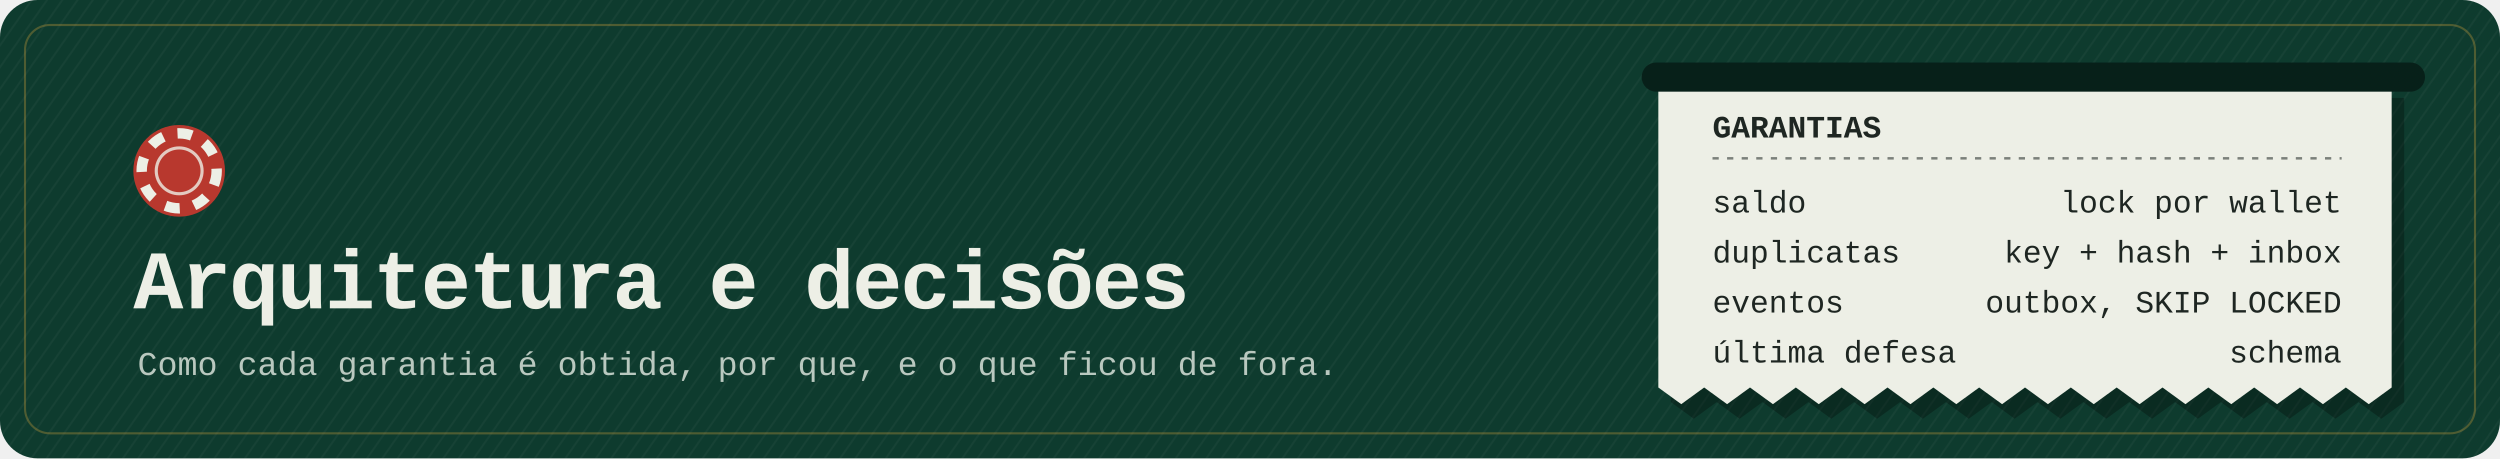
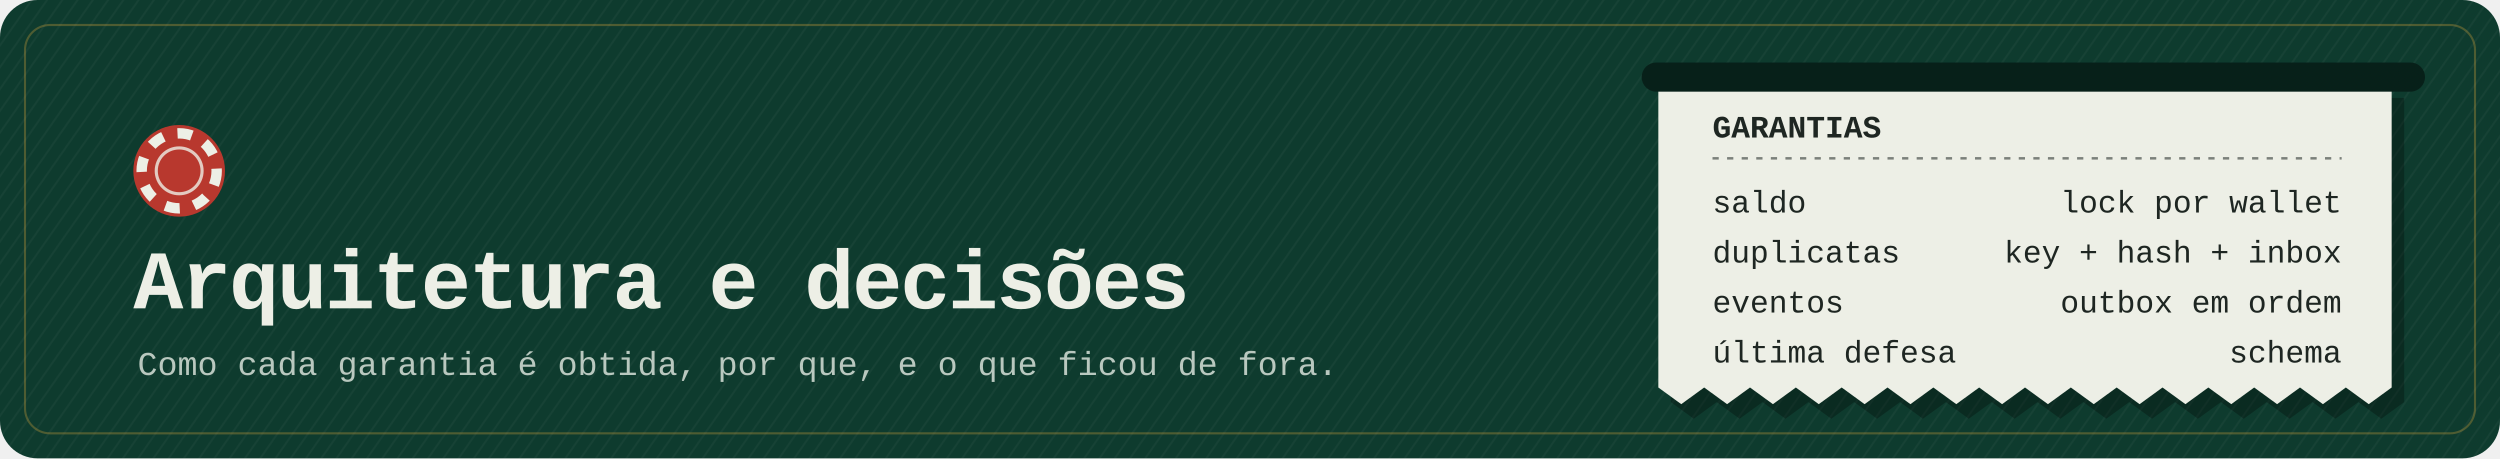
<svg xmlns="http://www.w3.org/2000/svg" viewBox="0 0 1200 220" width="1200" height="220" role="img" aria-labelledby="t d">
  <style>
    .mono { font-family: ui-monospace, SFMono-Regular, Menlo, Consolas, "Liberation Mono", monospace; }
    .ink { fill: #1E2622; font-size: 15px; }
  </style>
  <defs>
    <pattern id="felt" width="6" height="6" patternUnits="userSpaceOnUse" patternTransform="rotate(35)">
      <line x1="0" y1="0" x2="0" y2="6" stroke="#FFFFFF" stroke-opacity=".035" stroke-width="2" />
    </pattern>
  </defs>
  <rect width="1200" height="220" rx="18" fill="#0E3B2E" />
  <rect width="1200" height="220" rx="18" fill="url(#felt)" />
  <rect x="12" y="12" width="1176" height="196" rx="12" fill="none" stroke="#C79A3A" stroke-opacity=".35" />
  <g transform="translate(86 82)">
    <circle r="22" fill="#B8382E" />
    <circle r="18" fill="none" stroke="#EDEFE6" stroke-width="5" stroke-dasharray="7 7" />
    <circle r="11" fill="none" stroke="#EDEFE6" stroke-opacity=".8" stroke-width="1.5" />
  </g>
  <g class="mono">
    <text x="64" y="148" font-size="40" font-weight="700" fill="#EDEFE6" letter-spacing="-1">Arquitetura e decisões</text>
    <text x="66" y="180" font-size="16" fill="#B9C8BF">Como cada garantia é obtida, por que, e o que ficou de fora.</text>
  </g>
  <path d="M796 40 H1148 V186 l-11 8 -11 -8 -11 8 -11 -8 -11 8 -11 -8 -11 8 -11 -8 -11 8 -11 -8 -11 8 -11 -8 -11 8 -11 -8 -11 8 -11 -8 -11 8 -11 -8 -11 8 -11 -8 -11 8 -11 -8 -11 8 -11 -8 -11 8 -11 -8 -11 8 -11 -8 -11 8 -11 -8 -11 8 -11 -8 Z" fill="#000000" fill-opacity=".28" transform="translate(6 7)" />
  <path d="M796 40 H1148 V186 l-11 8 -11 -8 -11 8 -11 -8 -11 8 -11 -8 -11 8 -11 -8 -11 8 -11 -8 -11 8 -11 -8 -11 8 -11 -8 -11 8 -11 -8 -11 8 -11 -8 -11 8 -11 -8 -11 8 -11 -8 -11 8 -11 -8 -11 8 -11 -8 -11 8 -11 -8 -11 8 -11 -8 -11 8 -11 -8 Z" fill="#EDEFE6" />
  <rect x="788" y="30" width="376" height="14" rx="7" fill="#072019" />
  <g class="mono">
    <text x="822" y="66" font-size="15" font-weight="700" fill="#1E2622">GARANTIAS</text>
    <line x1="822" y1="76" x2="1124" y2="76" stroke="#1E2622" stroke-width="1.2" stroke-dasharray="3 4" opacity=".55" />
    <text class="ink" x="822" y="102">saldo</text>
    <text class="ink" x="1124" y="102" text-anchor="end">lock por wallet</text>
    <text class="ink" x="822" y="126">duplicatas</text>
    <text class="ink" x="1124" y="126" text-anchor="end">key + hash + inbox</text>
    <text class="ink" x="822" y="150">eventos</text>
-     <text class="ink" x="1124" y="150" text-anchor="end">outbox, SKIP LOCKED</text>
+     <text class="ink" x="1124" y="150" text-anchor="end">outbox em ordem</text>
    <text class="ink" x="822" y="174">última defesa</text>
    <text class="ink" x="1124" y="174" text-anchor="end">schema</text>
  </g>
</svg>
